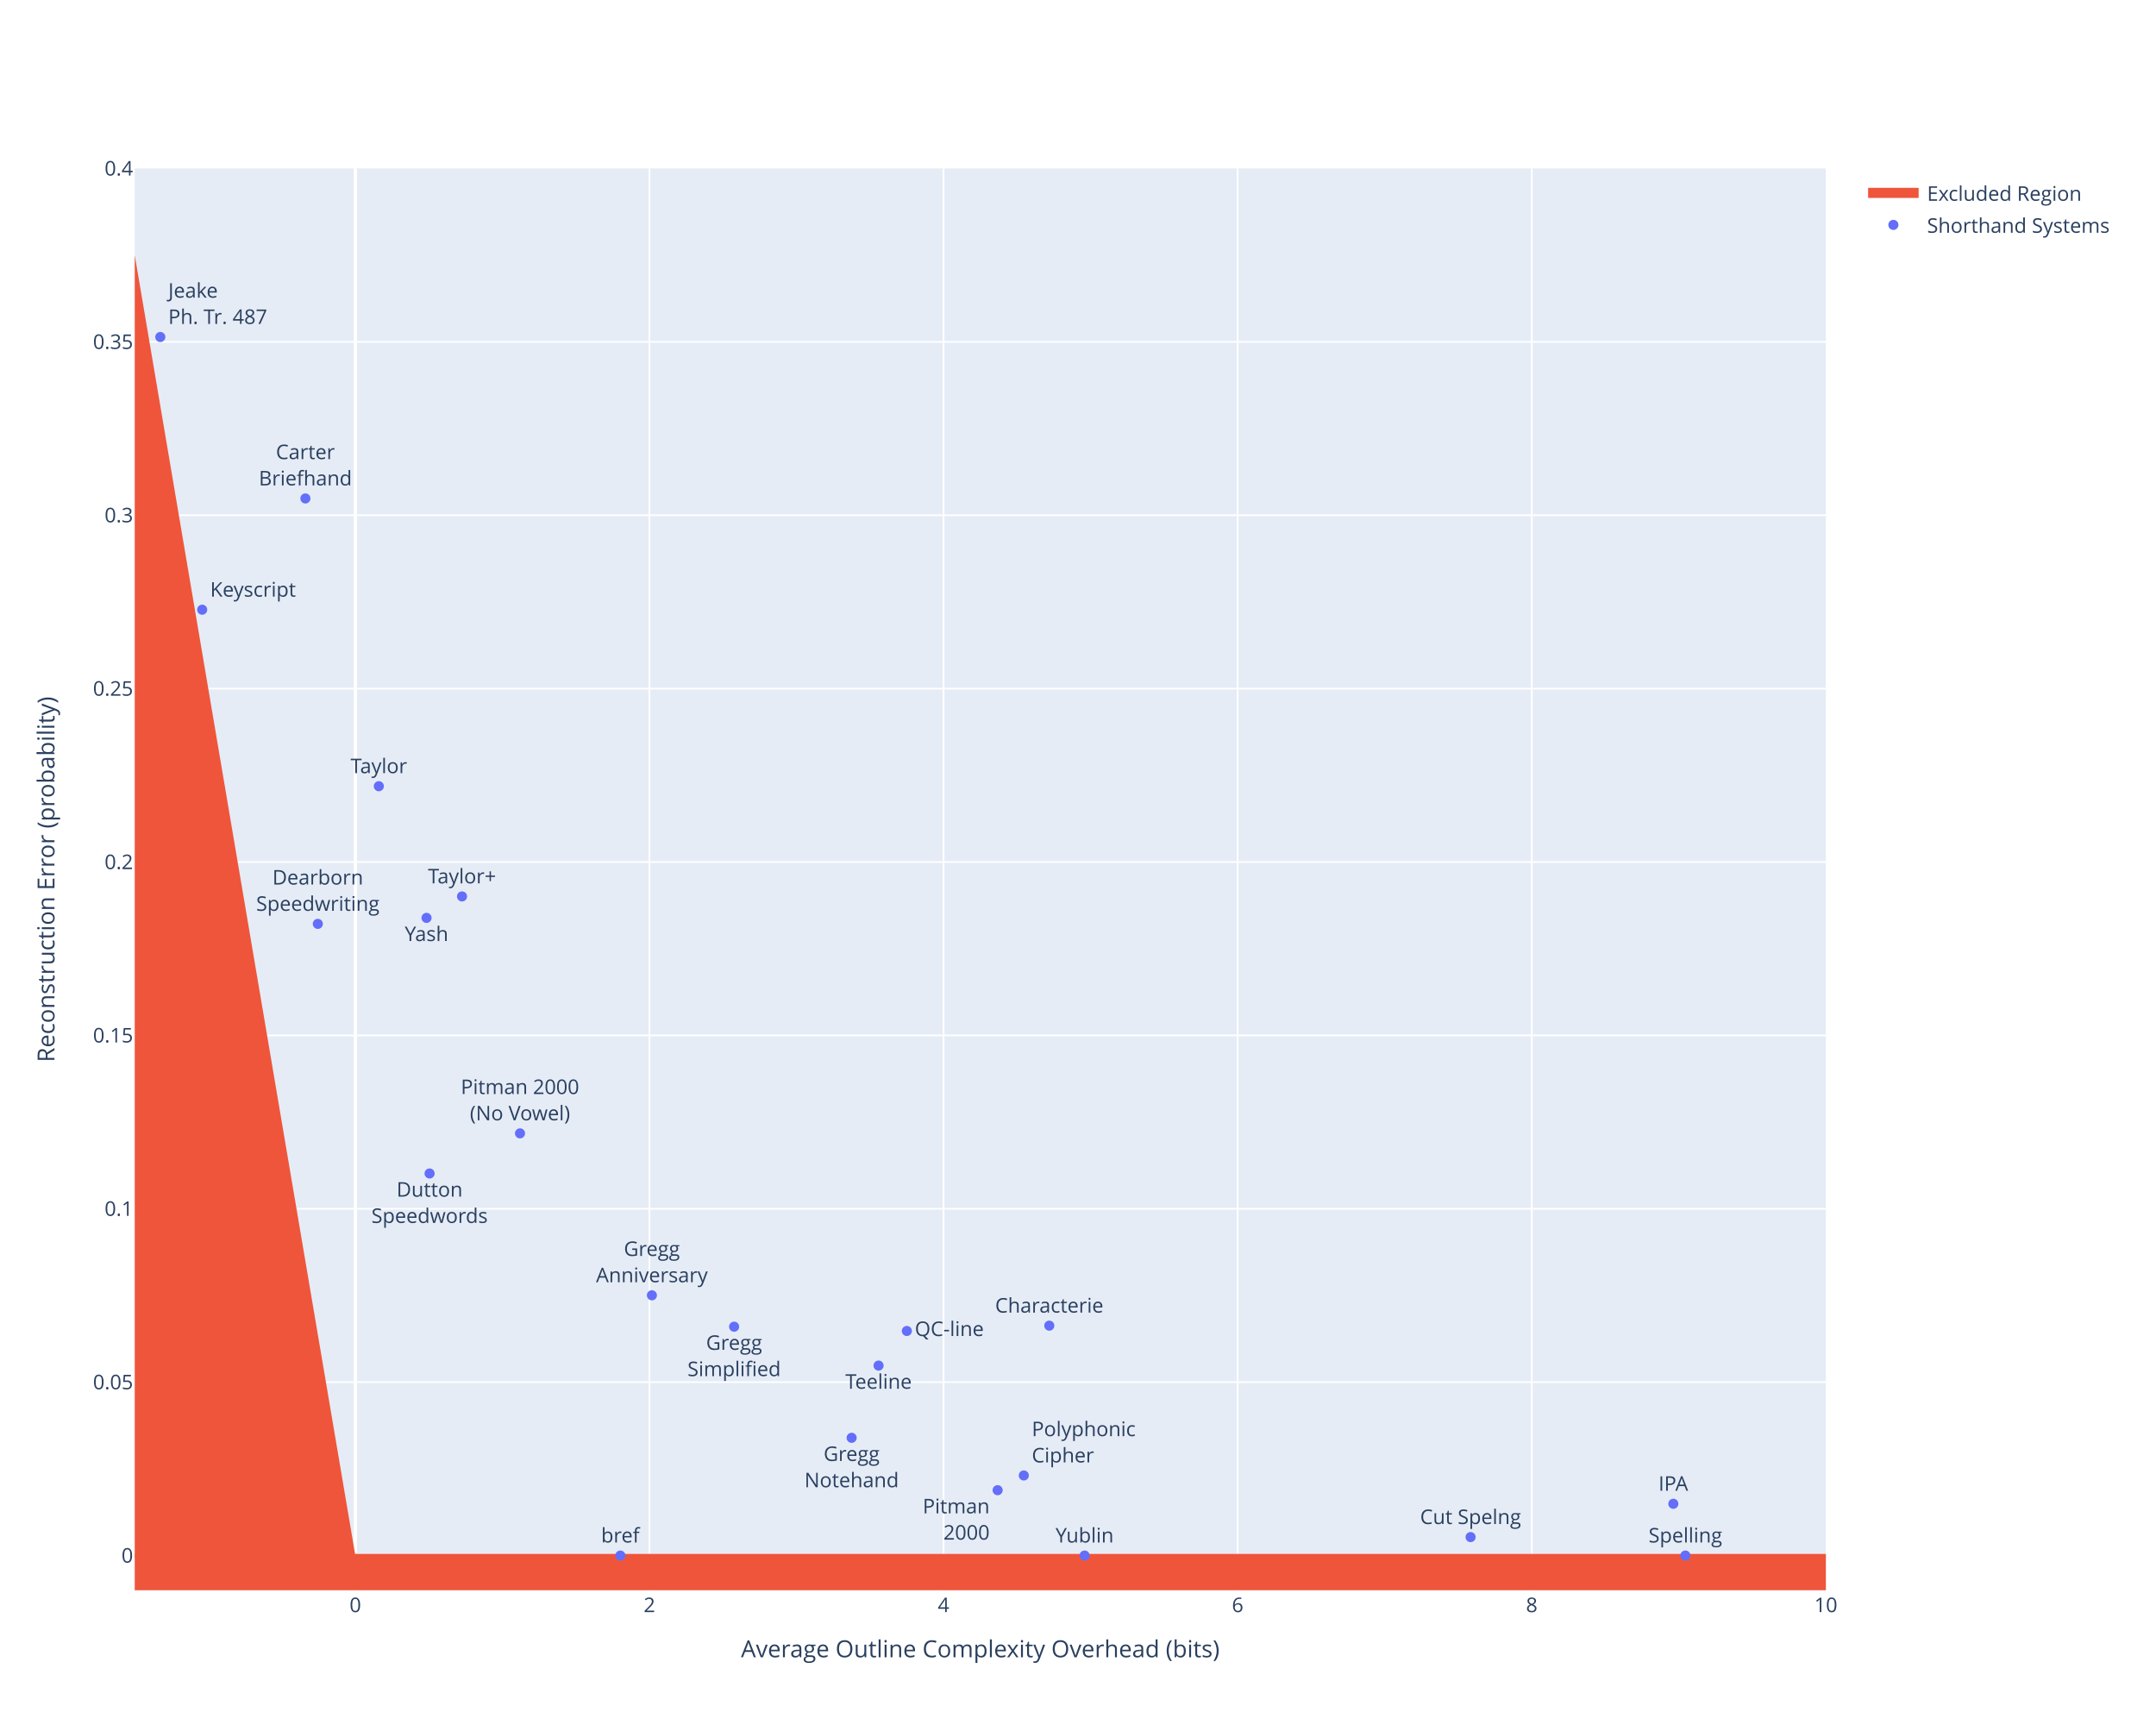
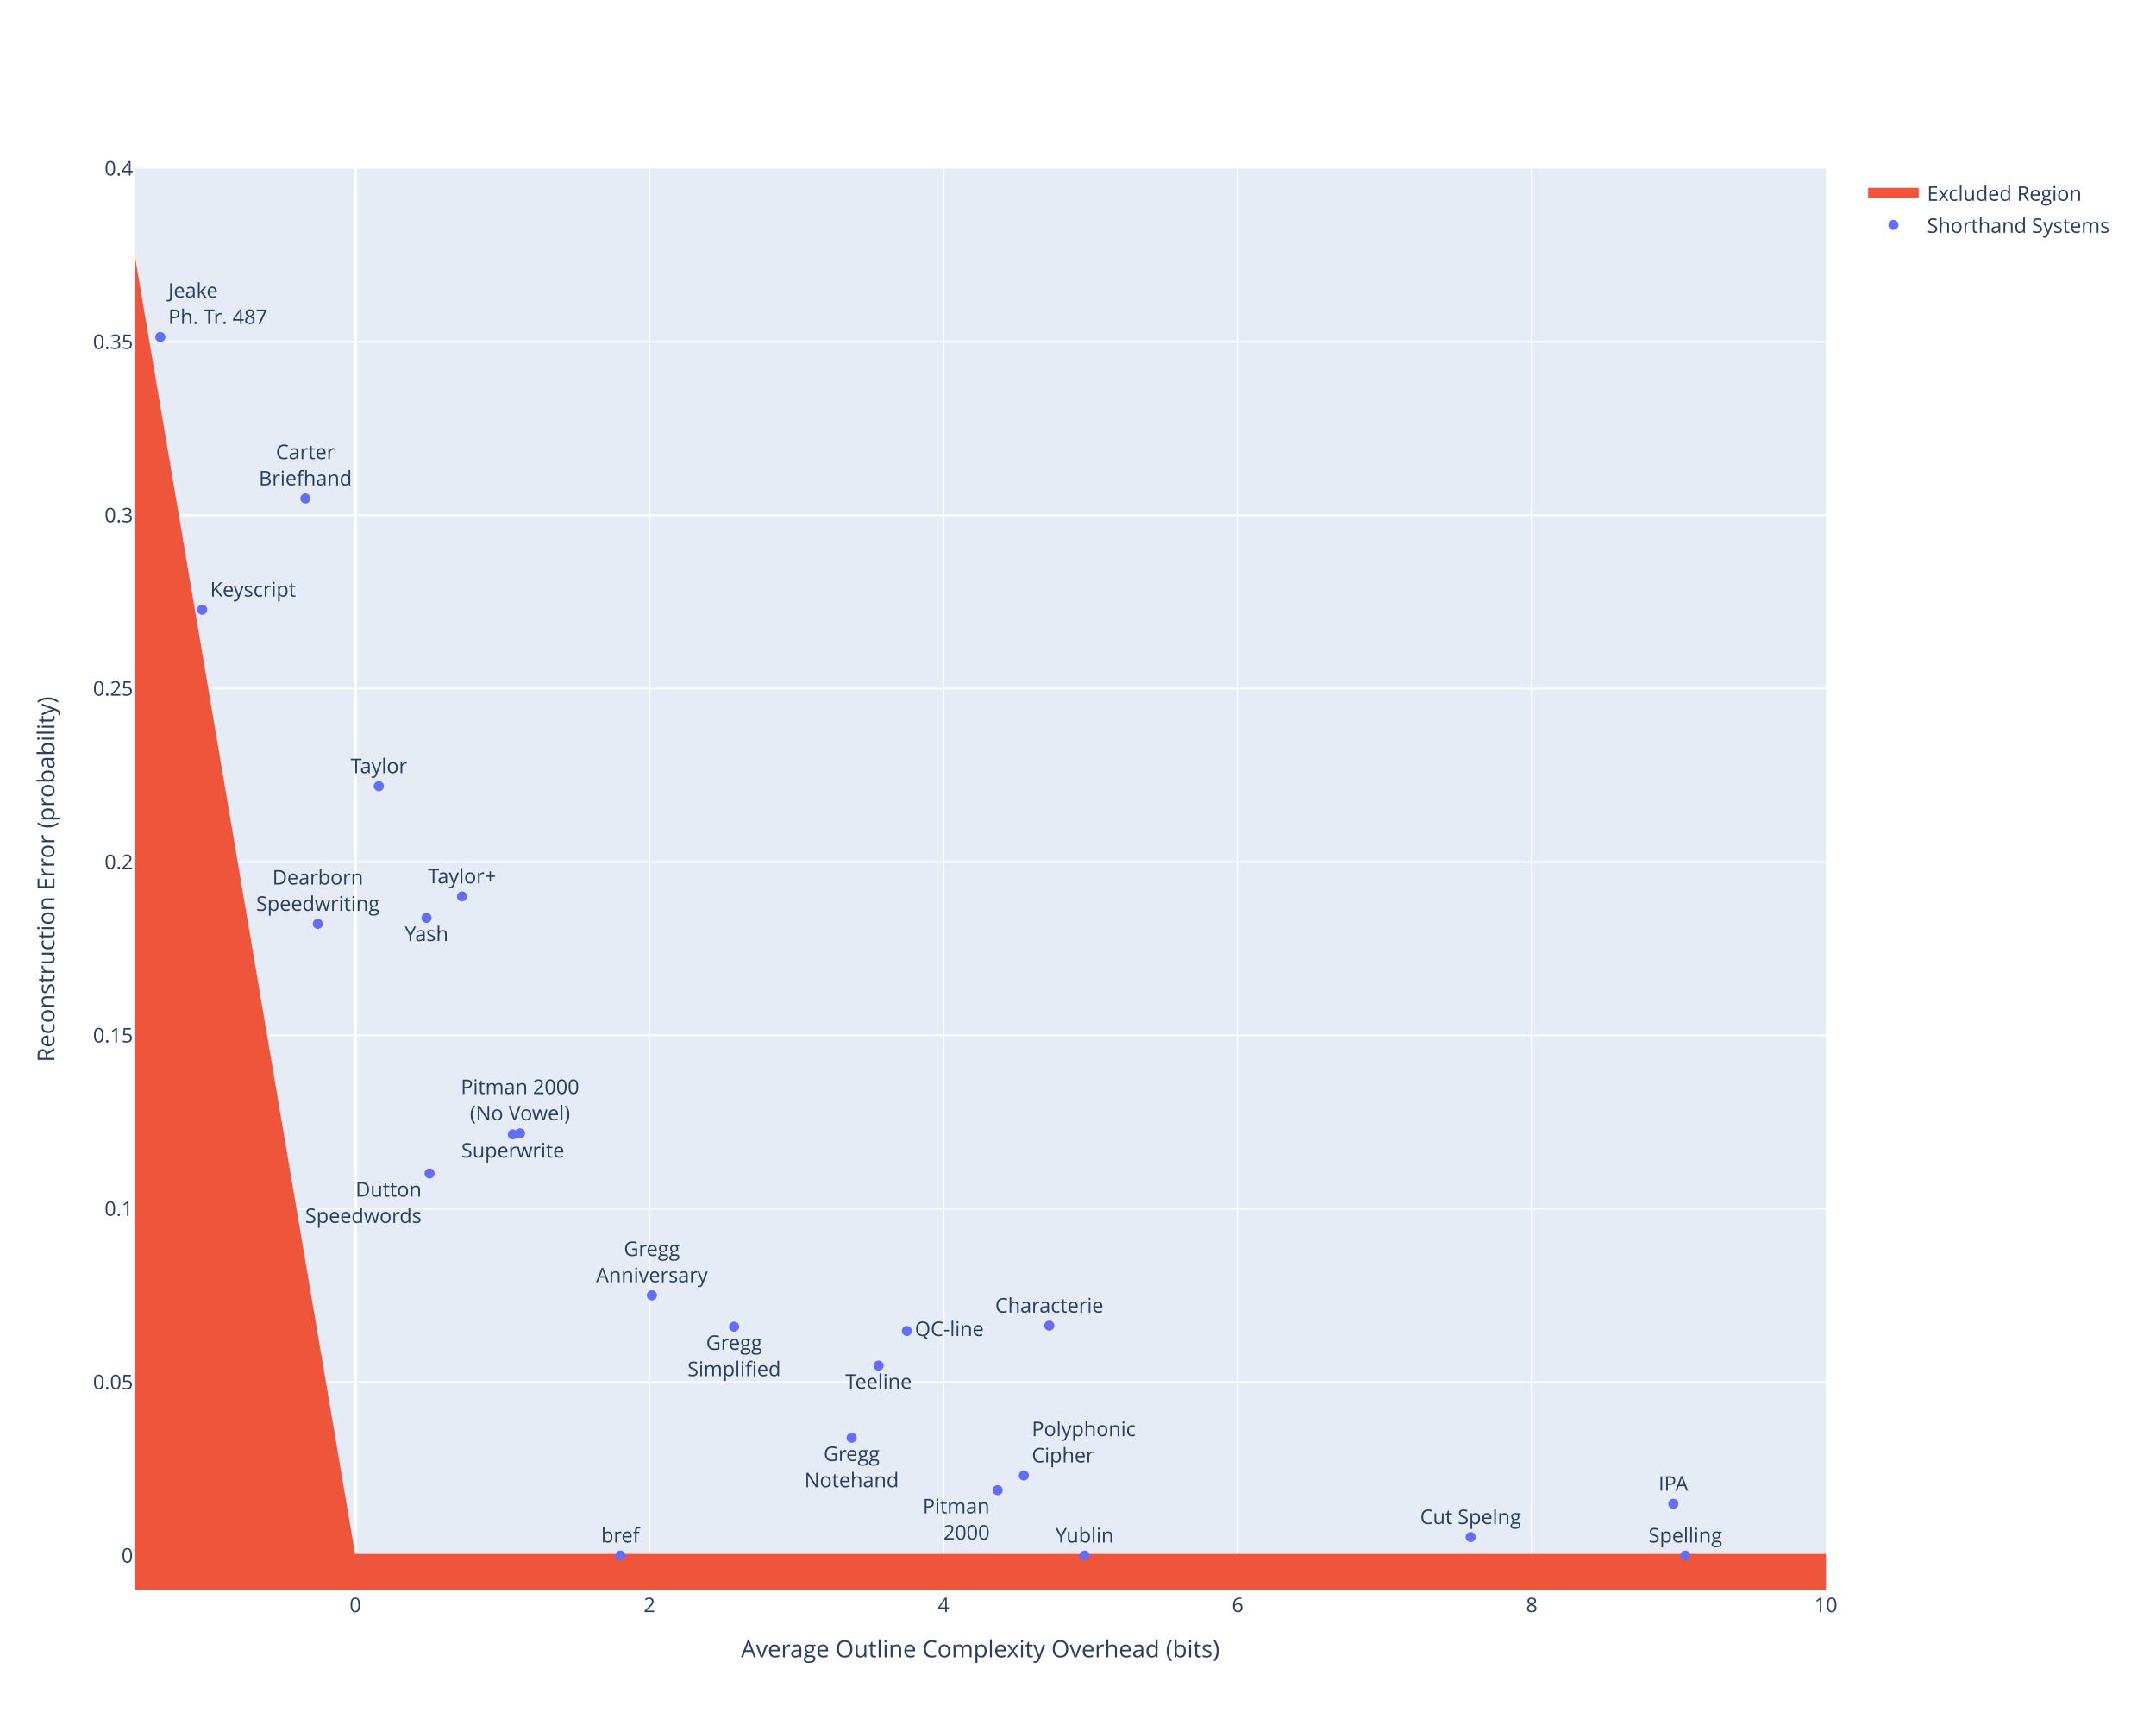
<svg xmlns="http://www.w3.org/2000/svg" class="main-svg" width="1280" height="1024" style="" viewBox="0 0 1280 1024">
  <rect x="0" y="0" width="1280" height="1024" style="fill: rgb(255, 255, 255); fill-opacity: 1;" />
-   <defs id="defs-32d28f">
+   <defs id="defs-771987">
    <g class="clips">
-       <clipPath id="clip32d28fxyplot" class="plotclip">
+       <clipPath id="clip771987xyplot" class="plotclip">
        <rect width="1004" height="844" />
      </clipPath>
-       <clipPath class="axesclip" id="clip32d28fx">
+       <clipPath class="axesclip" id="clip771987x">
        <rect x="80" y="0" width="1004" height="1024" />
      </clipPath>
-       <clipPath class="axesclip" id="clip32d28fy">
+       <clipPath class="axesclip" id="clip771987y">
        <rect x="0" y="100" width="1280" height="844" />
      </clipPath>
-       <clipPath class="axesclip" id="clip32d28fxy">
+       <clipPath class="axesclip" id="clip771987xy">
        <rect x="80" y="100" width="1004" height="844" />
      </clipPath>
    </g>
    <g class="gradients" />
    <g class="patterns" />
  </defs>
  <g class="bglayer">
    <rect class="bg" x="80" y="100" width="1004" height="844" style="fill: rgb(229, 236, 246); fill-opacity: 1; stroke-width: 0;" />
  </g>
  <g class="layer-below">
    <g class="imagelayer" />
    <g class="shapelayer" />
  </g>
  <g class="cartesianlayer">
    <g class="subplot xy">
      <g class="layer-subplot">
        <g class="shapelayer" />
        <g class="imagelayer" />
      </g>
      <g class="minor-gridlayer">
        <g class="x" />
        <g class="y" />
      </g>
      <g class="gridlayer">
        <g class="x">
          <path class="xgrid crisp" transform="translate(385.57,0)" d="M0,100v844" style="stroke: rgb(255, 255, 255); stroke-opacity: 1; stroke-width: 1px;" />
          <path class="xgrid crisp" transform="translate(560.17,0)" d="M0,100v844" style="stroke: rgb(255, 255, 255); stroke-opacity: 1; stroke-width: 1px;" />
          <path class="xgrid crisp" transform="translate(734.78,0)" d="M0,100v844" style="stroke: rgb(255, 255, 255); stroke-opacity: 1; stroke-width: 1px;" />
          <path class="xgrid crisp" transform="translate(909.39,0)" d="M0,100v844" style="stroke: rgb(255, 255, 255); stroke-opacity: 1; stroke-width: 1px;" />
        </g>
        <g class="y">
          <path class="ygrid crisp" transform="translate(0,820.49)" d="M80,0h1004" style="stroke: rgb(255, 255, 255); stroke-opacity: 1; stroke-width: 1px;" />
          <path class="ygrid crisp" transform="translate(0,717.56)" d="M80,0h1004" style="stroke: rgb(255, 255, 255); stroke-opacity: 1; stroke-width: 1px;" />
          <path class="ygrid crisp" transform="translate(0,614.63)" d="M80,0h1004" style="stroke: rgb(255, 255, 255); stroke-opacity: 1; stroke-width: 1px;" />
          <path class="ygrid crisp" transform="translate(0,511.71)" d="M80,0h1004" style="stroke: rgb(255, 255, 255); stroke-opacity: 1; stroke-width: 1px;" />
          <path class="ygrid crisp" transform="translate(0,408.78)" d="M80,0h1004" style="stroke: rgb(255, 255, 255); stroke-opacity: 1; stroke-width: 1px;" />
          <path class="ygrid crisp" transform="translate(0,305.85)" d="M80,0h1004" style="stroke: rgb(255, 255, 255); stroke-opacity: 1; stroke-width: 1px;" />
          <path class="ygrid crisp" transform="translate(0,202.93)" d="M80,0h1004" style="stroke: rgb(255, 255, 255); stroke-opacity: 1; stroke-width: 1px;" />
        </g>
      </g>
      <g class="zerolinelayer">
        <path class="xzl zl crisp" transform="translate(210.96,0)" d="M0,100v844" style="stroke: rgb(255, 255, 255); stroke-opacity: 1; stroke-width: 2px;" />
        <path class="yzl zl crisp" transform="translate(0,923.41)" d="M80,0h1004" style="stroke: rgb(255, 255, 255); stroke-opacity: 1; stroke-width: 2px;" />
      </g>
      <g class="layer-between">
        <g class="shapelayer" />
        <g class="imagelayer" />
      </g>
      <path class="xlines-below" />
      <path class="ylines-below" />
      <g class="overlines-below" />
      <g class="xaxislayer-below" />
      <g class="yaxislayer-below" />
      <g class="overaxes-below" />
      <g class="overplot">
-         <g class="xy" transform="translate(80,100)" clip-path="url(#clip32d28fxyplot)">
+         <g class="xy" transform="translate(80,100)" clip-path="url(#clip771987xyplot)">
          <g class="scatterlayer mlayer">
-             <g class="trace scatter tracefda43f" style="stroke-miterlimit: 2;">
+             <g class="trace scatter trace448656" style="stroke-miterlimit: 2;">
              <g class="fills">
                <g>
                  <path class="js-fill" d="M1004,823.41L0,823.41L0,51.46L43.65,308.78L87.3,566.1L130.96,823.41L174.61,823.41L218.26,823.41L261.91,823.41L305.57,823.41L349.22,823.41L392.87,823.41L436.52,823.41L480.17,823.41L523.83,823.41L567.48,823.41L611.13,823.41L654.78,823.41L698.43,823.41L742.09,823.41L785.74,823.41L829.39,823.41L873.04,823.41L916.7,823.41L960.35,823.41L1004,823.41" style="fill: rgb(239, 85, 59); fill-opacity: 1; stroke-width: 0;" />
                </g>
              </g>
              <g class="errorbars" />
              <g class="lines" />
              <g class="points" />
              <g class="text" />
            </g>
-             <g class="trace scatter trace2c70e2" style="stroke-miterlimit: 2;">
+             <g class="trace scatter trace45efb8" style="stroke-miterlimit: 2;">
              <g class="fills">
                <g>
                  <path class="js-fill" d="M1004,823.41L0,823.41L0,2881.95L43.65,2881.95L87.3,2881.95L130.96,2881.95L174.61,2881.95L218.26,2881.95L261.91,2881.95L305.57,2881.95L349.22,2881.95L392.87,2881.95L436.52,2881.95L480.17,2881.95L523.83,2881.95L567.48,2881.95L611.13,2881.95L654.78,2881.95L698.43,2881.95L742.09,2881.95L785.74,2881.95L829.39,2881.95L873.04,2881.95L916.7,2881.95L960.35,2881.95L1004,2881.95" style="fill: rgb(239, 85, 59); fill-opacity: 1; stroke-width: 0;" />
                </g>
              </g>
              <g class="errorbars" />
              <g class="lines" />
              <g class="points" />
              <g class="text" />
            </g>
-             <g class="trace scatter trace3801d0" style="stroke-miterlimit: 2; opacity: 1;">
+             <g class="trace scatter trace4a0af3" style="stroke-miterlimit: 2; opacity: 1;">
              <g class="fills" />
              <g class="errorbars" />
              <g class="lines">
                <path class="js-line" d="M0,823.41L1004,823.41" style="vector-effect: none; fill: none; stroke: rgb(239, 85, 59); stroke-opacity: 1; stroke-width: 2px; opacity: 1;" />
              </g>
              <g class="points" />
              <g class="text" />
            </g>
-             <g class="trace scatter trace385ffd" style="stroke-miterlimit: 2; opacity: 1;">
+             <g class="trace scatter trace8a8b77" style="stroke-miterlimit: 2; opacity: 1;">
              <g class="fills" />
              <g class="errorbars" />
              <g class="lines" />
              <g class="points">
                <path class="point" transform="translate(920.6,823.41)" d="M3,0A3,3 0 1,1 0,-3A3,3 0 0,1 3,0Z" style="opacity: 1; stroke-width: 0px; fill: rgb(99, 110, 250); fill-opacity: 1;" />
                <path class="point" transform="translate(913.44,792.68)" d="M3,0A3,3 0 1,1 0,-3A3,3 0 0,1 3,0Z" style="opacity: 1; stroke-width: 0px; fill: rgb(99, 110, 250); fill-opacity: 1;" />
                <path class="point" transform="translate(101.31,195.89)" d="M3,0A3,3 0 1,1 0,-3A3,3 0 0,1 3,0Z" style="opacity: 1; stroke-width: 0px; fill: rgb(99, 110, 250); fill-opacity: 1;" />
                <path class="point" transform="translate(175.04,596.61)" d="M3,0A3,3 0 1,1 0,-3A3,3 0 0,1 3,0Z" style="opacity: 1; stroke-width: 0px; fill: rgb(99, 110, 250); fill-opacity: 1;" />
                <path class="point" transform="translate(307.02,668.92)" d="M3,0A3,3 0 1,1 0,-3A3,3 0 0,1 3,0Z" style="opacity: 1; stroke-width: 0px; fill: rgb(99, 110, 250); fill-opacity: 1;" />
                <path class="point" transform="translate(425.61,753.52)" d="M3,0A3,3 0 1,1 0,-3A3,3 0 0,1 3,0Z" style="opacity: 1; stroke-width: 0px; fill: rgb(99, 110, 250); fill-opacity: 1;" />
                <path class="point" transform="translate(355.84,687.55)" d="M3,0A3,3 0 1,1 0,-3A3,3 0 0,1 3,0Z" style="opacity: 1; stroke-width: 0px; fill: rgb(99, 110, 250); fill-opacity: 1;" />
                <path class="point" transform="translate(288.3,823.41)" d="M3,0A3,3 0 1,1 0,-3A3,3 0 0,1 3,0Z" style="opacity: 1; stroke-width: 0px; fill: rgb(99, 110, 250); fill-opacity: 1;" />
                <path class="point" transform="translate(563.92,823.41)" d="M3,0A3,3 0 1,1 0,-3A3,3 0 0,1 3,0Z" style="opacity: 1; stroke-width: 0px; fill: rgb(99, 110, 250); fill-opacity: 1;" />
                <path class="point" transform="translate(793.08,812.45)" d="M3,0A3,3 0 1,1 0,-3A3,3 0 0,1 3,0Z" style="opacity: 1; stroke-width: 0px; fill: rgb(99, 110, 250); fill-opacity: 1;" />
                <path class="point" transform="translate(144.91,366.71)" d="M3,0A3,3 0 1,1 0,-3A3,3 0 0,1 3,0Z" style="opacity: 1; stroke-width: 0px; fill: rgb(99, 110, 250); fill-opacity: 1;" />
                <path class="point" transform="translate(194.3,432.14)" d="M3,0A3,3 0 1,1 0,-3A3,3 0 0,1 3,0Z" style="opacity: 1; stroke-width: 0px; fill: rgb(99, 110, 250); fill-opacity: 1;" />
                <path class="point" transform="translate(542.95,686.94)" d="M3,0A3,3 0 1,1 0,-3A3,3 0 0,1 3,0Z" style="opacity: 1; stroke-width: 0px; fill: rgb(99, 110, 250); fill-opacity: 1;" />
                <path class="point" transform="translate(441.6,710.64)" d="M3,0A3,3 0 1,1 0,-3A3,3 0 0,1 3,0Z" style="opacity: 1; stroke-width: 0px; fill: rgb(99, 110, 250); fill-opacity: 1;" />
                <path class="point" transform="translate(40.03,261.93)" d="M3,0A3,3 0 1,1 0,-3A3,3 0 0,1 3,0Z" style="opacity: 1; stroke-width: 0px; fill: rgb(99, 110, 250); fill-opacity: 1;" />
                <path class="point" transform="translate(108.69,448.43)" d="M3,0A3,3 0 1,1 0,-3A3,3 0 0,1 3,0Z" style="opacity: 1; stroke-width: 0px; fill: rgb(99, 110, 250); fill-opacity: 1;" />
                <path class="point" transform="translate(458.38,690.1)" d="M3,0A3,3 0 1,1 0,-3A3,3 0 0,1 3,0Z" style="opacity: 1; stroke-width: 0px; fill: rgb(99, 110, 250); fill-opacity: 1;" />
                <path class="point" transform="translate(173.24,444.88)" d="M3,0A3,3 0 1,1 0,-3A3,3 0 0,1 3,0Z" style="opacity: 1; stroke-width: 0px; fill: rgb(99, 110, 250); fill-opacity: 1;" />
                <path class="point" transform="translate(15.17,100.05)" d="M3,0A3,3 0 1,1 0,-3A3,3 0 0,1 3,0Z" style="opacity: 1; stroke-width: 0px; fill: rgb(99, 110, 250); fill-opacity: 1;" />
                <path class="point" transform="translate(527.82,775.88)" d="M3,0A3,3 0 1,1 0,-3A3,3 0 0,1 3,0Z" style="opacity: 1; stroke-width: 0px; fill: rgb(99, 110, 250); fill-opacity: 1;" />
                <path class="point" transform="translate(512.28,784.61)" d="M3,0A3,3 0 1,1 0,-3A3,3 0 0,1 3,0Z" style="opacity: 1; stroke-width: 0px; fill: rgb(99, 110, 250); fill-opacity: 1;" />
                <path class="point" transform="translate(228.72,572.79)" d="M3,0A3,3 0 1,1 0,-3A3,3 0 0,1 3,0Z" style="opacity: 1; stroke-width: 0px; fill: rgb(99, 110, 250); fill-opacity: 1;" />
+                 <path class="point" transform="translate(224.47,573.42)" d="M3,0A3,3 0 1,1 0,-3A3,3 0 0,1 3,0Z" style="opacity: 1; stroke-width: 0px; fill: rgb(99, 110, 250); fill-opacity: 1;" />
              </g>
              <g class="text">
                <g class="textpoint" transform="translate(0,-7.75)">
                  <text x="920.6" y="823.41" text-anchor="middle" style="font-family: 'Open Sans', verdana, arial, sans-serif; font-size: 12px; fill: rgb(42, 63, 95); fill-opacity: 1; white-space: pre;">Spelling</text>
                </g>
                <g class="textpoint" transform="translate(0,-7.75)">
                  <text x="913.44" y="792.68" text-anchor="middle" style="font-family: 'Open Sans', verdana, arial, sans-serif; font-size: 12px; fill: rgb(42, 63, 95); fill-opacity: 1; white-space: pre;">IPA</text>
                </g>
                <g class="textpoint" transform="translate(0,-23.35)">
                  <text x="101.31" y="195.89" text-anchor="middle" style="font-family: 'Open Sans', verdana, arial, sans-serif; font-size: 12px; fill: rgb(42, 63, 95); fill-opacity: 1; white-space: pre;">Carter<tspan class="line" dy="0em" x="101.31" y="195.89" />
                    <tspan class="line" dy="1.3em" x="101.31" y="195.89">Briefhand</tspan>
                  </text>
                </g>
-                 <g class="textpoint" transform="translate(0,13.75)">
-                   <text x="175.04" y="596.61" text-anchor="middle" style="font-family: 'Open Sans', verdana, arial, sans-serif; font-size: 12px; fill: rgb(42, 63, 95); fill-opacity: 1; white-space: pre;">Dutton<tspan class="line" dy="0em" x="175.04" y="596.61" />
+                 <g class="textpoint" transform="translate(-4.75,13.75)">
+                   <text x="175.04" y="596.61" text-anchor="end" style="font-family: 'Open Sans', verdana, arial, sans-serif; font-size: 12px; fill: rgb(42, 63, 95); fill-opacity: 1; white-space: pre;">Dutton<tspan class="line" dy="0em" x="175.04" y="596.61" />
                    <tspan class="line" dy="1.3em" x="175.04" y="596.61">Speedwords</tspan>
                  </text>
                </g>
                <g class="textpoint" transform="translate(0,-23.35)">
                  <text x="307.02" y="668.92" text-anchor="middle" style="font-family: 'Open Sans', verdana, arial, sans-serif; font-size: 12px; fill: rgb(42, 63, 95); fill-opacity: 1; white-space: pre;">Gregg<tspan class="line" dy="0em" x="307.02" y="668.92" />
                    <tspan class="line" dy="1.3em" x="307.02" y="668.92">Anniversary</tspan>
                  </text>
                </g>
                <g class="textpoint" transform="translate(0,13.75)">
                  <text x="425.61" y="753.52" text-anchor="middle" style="font-family: 'Open Sans', verdana, arial, sans-serif; font-size: 12px; fill: rgb(42, 63, 95); fill-opacity: 1; white-space: pre;">Gregg<tspan class="line" dy="0em" x="425.61" y="753.52" />
                    <tspan class="line" dy="1.3em" x="425.61" y="753.52">Notehand</tspan>
                  </text>
                </g>
                <g class="textpoint" transform="translate(0,13.75)">
                  <text x="355.84" y="687.55" text-anchor="middle" style="font-family: 'Open Sans', verdana, arial, sans-serif; font-size: 12px; fill: rgb(42, 63, 95); fill-opacity: 1; white-space: pre;">Gregg<tspan class="line" dy="0em" x="355.84" y="687.55" />
                    <tspan class="line" dy="1.3em" x="355.84" y="687.55">Simplified</tspan>
                  </text>
                </g>
                <g class="textpoint" transform="translate(0,-7.75)">
                  <text x="288.3" y="823.41" text-anchor="middle" style="font-family: 'Open Sans', verdana, arial, sans-serif; font-size: 12px; fill: rgb(42, 63, 95); fill-opacity: 1; white-space: pre;">bref</text>
                </g>
                <g class="textpoint" transform="translate(0,-7.75)">
                  <text x="563.92" y="823.41" text-anchor="middle" style="font-family: 'Open Sans', verdana, arial, sans-serif; font-size: 12px; fill: rgb(42, 63, 95); fill-opacity: 1; white-space: pre;">Yublin</text>
                </g>
                <g class="textpoint" transform="translate(0,-7.75)">
                  <text x="793.08" y="812.45" text-anchor="middle" style="font-family: 'Open Sans', verdana, arial, sans-serif; font-size: 12px; fill: rgb(42, 63, 95); fill-opacity: 1; white-space: pre;">Cut Spelng</text>
                </g>
                <g class="textpoint" transform="translate(0,-7.75)">
                  <text x="144.91" y="366.71" text-anchor="middle" style="font-family: 'Open Sans', verdana, arial, sans-serif; font-size: 12px; fill: rgb(42, 63, 95); fill-opacity: 1; white-space: pre;">Taylor</text>
                </g>
                <g class="textpoint" transform="translate(0,-7.75)">
                  <text x="194.3" y="432.14" text-anchor="middle" style="font-family: 'Open Sans', verdana, arial, sans-serif; font-size: 12px; fill: rgb(42, 63, 95); fill-opacity: 1; white-space: pre;">Taylor+</text>
                </g>
                <g class="textpoint" transform="translate(0,-7.75)">
                  <text x="542.95" y="686.94" text-anchor="middle" style="font-family: 'Open Sans', verdana, arial, sans-serif; font-size: 12px; fill: rgb(42, 63, 95); fill-opacity: 1; white-space: pre;">Characterie</text>
                </g>
                <g class="textpoint" transform="translate(0,13.75)">
                  <text x="441.6" y="710.64" text-anchor="middle" style="font-family: 'Open Sans', verdana, arial, sans-serif; font-size: 12px; fill: rgb(42, 63, 95); fill-opacity: 1; white-space: pre;">Teeline</text>
                </g>
                <g class="textpoint" transform="translate(4.75,-7.75)">
                  <text x="40.03" y="261.93" text-anchor="start" style="font-family: 'Open Sans', verdana, arial, sans-serif; font-size: 12px; fill: rgb(42, 63, 95); fill-opacity: 1; white-space: pre;">Keyscript</text>
                </g>
                <g class="textpoint" transform="translate(0,-23.35)">
                  <text x="108.69" y="448.43" text-anchor="middle" style="font-family: 'Open Sans', verdana, arial, sans-serif; font-size: 12px; fill: rgb(42, 63, 95); fill-opacity: 1; white-space: pre;">Dearborn<tspan class="line" dy="0em" x="108.69" y="448.43" />
                    <tspan class="line" dy="1.3em" x="108.69" y="448.43">Speedwriting</tspan>
                  </text>
                </g>
                <g class="textpoint" transform="translate(4.75,3)">
                  <text x="458.38" y="690.1" text-anchor="start" style="font-family: 'Open Sans', verdana, arial, sans-serif; font-size: 12px; fill: rgb(42, 63, 95); fill-opacity: 1; white-space: pre;">QC-line</text>
                </g>
                <g class="textpoint" transform="translate(0,13.75)">
                  <text x="173.24" y="444.88" text-anchor="middle" style="font-family: 'Open Sans', verdana, arial, sans-serif; font-size: 12px; fill: rgb(42, 63, 95); fill-opacity: 1; white-space: pre;">Yash</text>
                </g>
                <g class="textpoint" transform="translate(4.75,-23.35)">
                  <text x="15.17" y="100.05" text-anchor="start" style="font-family: 'Open Sans', verdana, arial, sans-serif; font-size: 12px; fill: rgb(42, 63, 95); fill-opacity: 1; white-space: pre;">Jeake<tspan class="line" dy="0em" x="15.17" y="100.05" />
                    <tspan class="line" dy="1.3em" x="15.17" y="100.05">Ph. Tr. 487</tspan>
                  </text>
                </g>
                <g class="textpoint" transform="translate(4.75,-23.35)">
                  <text x="527.82" y="775.88" text-anchor="start" style="font-family: 'Open Sans', verdana, arial, sans-serif; font-size: 12px; fill: rgb(42, 63, 95); fill-opacity: 1; white-space: pre;">Polyphonic<tspan class="line" dy="0em" x="527.82" y="775.88" />
                    <tspan class="line" dy="1.3em" x="527.82" y="775.88">Cipher</tspan>
                  </text>
                </g>
                <g class="textpoint" transform="translate(-4.75,13.75)">
                  <text x="512.28" y="784.61" text-anchor="end" style="font-family: 'Open Sans', verdana, arial, sans-serif; font-size: 12px; fill: rgb(42, 63, 95); fill-opacity: 1; white-space: pre;">Pitman<tspan class="line" dy="0em" x="512.28" y="784.61" />
                    <tspan class="line" dy="1.3em" x="512.28" y="784.61">2000</tspan>
                  </text>
                </g>
                <g class="textpoint" transform="translate(0,-23.35)">
                  <text x="228.72" y="572.79" text-anchor="middle" style="font-family: 'Open Sans', verdana, arial, sans-serif; font-size: 12px; fill: rgb(42, 63, 95); fill-opacity: 1; white-space: pre;">Pitman 2000<tspan class="line" dy="0em" x="228.72" y="572.79" />
                    <tspan class="line" dy="1.3em" x="228.72" y="572.79">(No Vowel)</tspan>
                  </text>
+                 </g>
+                 <g class="textpoint" transform="translate(0,13.75)">
+                   <text x="224.47" y="573.42" text-anchor="middle" style="font-family: 'Open Sans', verdana, arial, sans-serif; font-size: 12px; fill: rgb(42, 63, 95); fill-opacity: 1; white-space: pre;">Superwrite</text>
                </g>
              </g>
            </g>
          </g>
        </g>
      </g>
      <path class="xlines-above crisp" d="M0,0" style="fill: none;" />
      <path class="ylines-above crisp" d="M0,0" style="fill: none;" />
      <g class="overlines-above" />
      <g class="xaxislayer-above">
        <g class="xtick">
          <text text-anchor="middle" x="0" y="957" transform="translate(210.96,0)" style="font-family: 'Open Sans', verdana, arial, sans-serif; font-size: 12px; fill: rgb(42, 63, 95); fill-opacity: 1; white-space: pre; opacity: 1;">0</text>
        </g>
        <g class="xtick">
          <text text-anchor="middle" x="0" y="957" style="font-family: 'Open Sans', verdana, arial, sans-serif; font-size: 12px; fill: rgb(42, 63, 95); fill-opacity: 1; white-space: pre; opacity: 1;" transform="translate(385.57,0)">2</text>
        </g>
        <g class="xtick">
          <text text-anchor="middle" x="0" y="957" style="font-family: 'Open Sans', verdana, arial, sans-serif; font-size: 12px; fill: rgb(42, 63, 95); fill-opacity: 1; white-space: pre; opacity: 1;" transform="translate(560.17,0)">4</text>
        </g>
        <g class="xtick">
          <text text-anchor="middle" x="0" y="957" style="font-family: 'Open Sans', verdana, arial, sans-serif; font-size: 12px; fill: rgb(42, 63, 95); fill-opacity: 1; white-space: pre; opacity: 1;" transform="translate(734.78,0)">6</text>
        </g>
        <g class="xtick">
          <text text-anchor="middle" x="0" y="957" style="font-family: 'Open Sans', verdana, arial, sans-serif; font-size: 12px; fill: rgb(42, 63, 95); fill-opacity: 1; white-space: pre; opacity: 1;" transform="translate(909.39,0)">8</text>
        </g>
        <g class="xtick">
          <text text-anchor="middle" x="0" y="957" style="font-family: 'Open Sans', verdana, arial, sans-serif; font-size: 12px; fill: rgb(42, 63, 95); fill-opacity: 1; white-space: pre; opacity: 1;" transform="translate(1084,0)">10</text>
        </g>
      </g>
      <g class="yaxislayer-above">
        <g class="ytick">
          <text text-anchor="end" x="79" y="4.2" transform="translate(0,923.41)" style="font-family: 'Open Sans', verdana, arial, sans-serif; font-size: 12px; fill: rgb(42, 63, 95); fill-opacity: 1; white-space: pre; opacity: 1;">0</text>
        </g>
        <g class="ytick">
          <text text-anchor="end" x="79" y="4.2" style="font-family: 'Open Sans', verdana, arial, sans-serif; font-size: 12px; fill: rgb(42, 63, 95); fill-opacity: 1; white-space: pre; opacity: 1;" transform="translate(0,820.49)">0.05</text>
        </g>
        <g class="ytick">
          <text text-anchor="end" x="79" y="4.2" style="font-family: 'Open Sans', verdana, arial, sans-serif; font-size: 12px; fill: rgb(42, 63, 95); fill-opacity: 1; white-space: pre; opacity: 1;" transform="translate(0,717.56)">0.1</text>
        </g>
        <g class="ytick">
          <text text-anchor="end" x="79" y="4.2" style="font-family: 'Open Sans', verdana, arial, sans-serif; font-size: 12px; fill: rgb(42, 63, 95); fill-opacity: 1; white-space: pre; opacity: 1;" transform="translate(0,614.63)">0.15</text>
        </g>
        <g class="ytick">
          <text text-anchor="end" x="79" y="4.2" style="font-family: 'Open Sans', verdana, arial, sans-serif; font-size: 12px; fill: rgb(42, 63, 95); fill-opacity: 1; white-space: pre; opacity: 1;" transform="translate(0,511.71)">0.2</text>
        </g>
        <g class="ytick">
          <text text-anchor="end" x="79" y="4.2" style="font-family: 'Open Sans', verdana, arial, sans-serif; font-size: 12px; fill: rgb(42, 63, 95); fill-opacity: 1; white-space: pre; opacity: 1;" transform="translate(0,408.78)">0.25</text>
        </g>
        <g class="ytick">
          <text text-anchor="end" x="79" y="4.2" style="font-family: 'Open Sans', verdana, arial, sans-serif; font-size: 12px; fill: rgb(42, 63, 95); fill-opacity: 1; white-space: pre; opacity: 1;" transform="translate(0,305.85)">0.3</text>
        </g>
        <g class="ytick">
          <text text-anchor="end" x="79" y="4.2" style="font-family: 'Open Sans', verdana, arial, sans-serif; font-size: 12px; fill: rgb(42, 63, 95); fill-opacity: 1; white-space: pre; opacity: 1;" transform="translate(0,202.93)">0.35</text>
        </g>
        <g class="ytick">
          <text text-anchor="end" x="79" y="4.2" style="font-family: 'Open Sans', verdana, arial, sans-serif; font-size: 12px; fill: rgb(42, 63, 95); fill-opacity: 1; white-space: pre; opacity: 1;" transform="translate(0,100)">0.4</text>
        </g>
      </g>
      <g class="overaxes-above" />
    </g>
  </g>
  <g class="polarlayer" />
  <g class="smithlayer" />
  <g class="ternarylayer" />
  <g class="geolayer" />
  <g class="funnelarealayer" />
  <g class="pielayer" />
  <g class="iciclelayer" />
  <g class="treemaplayer" />
  <g class="sunburstlayer" />
  <g class="glimages" />
-   <defs id="topdefs-32d28f">
+   <defs id="topdefs-771987">
    <g class="clips" />
-     <clipPath id="legend32d28f">
+     <clipPath id="legend771987">
      <rect width="164" height="48" x="0" y="0" />
    </clipPath>
  </defs>
  <g class="layer-above">
    <g class="imagelayer" />
    <g class="shapelayer" />
  </g>
  <g class="infolayer">
    <g class="legend" pointer-events="all" transform="translate(1104.08,100)">
      <rect class="bg" shape-rendering="crispEdges" width="164" height="48" x="0" y="0" style="stroke: rgb(68, 68, 68); stroke-opacity: 1; fill: rgb(255, 255, 255); fill-opacity: 1; stroke-width: 0px;" />
-       <g class="scrollbox" transform="" clip-path="url(#legend32d28f)">
+       <g class="scrollbox" transform="" clip-path="url(#legend771987)">
        <g class="groups">
          <g class="traces" transform="translate(0,14.5)" style="opacity: 1;">
            <text class="legendtext" text-anchor="start" x="40" y="4.68" style="font-family: 'Open Sans', verdana, arial, sans-serif; font-size: 12px; fill: rgb(42, 63, 95); fill-opacity: 1; white-space: pre;">Excluded Region</text>
            <g class="layers">
              <g class="legendfill">
                <path class="js-fill" d="M5,-3h30v6h-30z" style="stroke-width: 0; fill: rgb(239, 85, 59); fill-opacity: 1;" />
              </g>
              <g class="legendlines" />
              <g class="legendsymbols">
                <g class="legendpoints" />
              </g>
            </g>
            <rect class="legendtoggle" x="0" y="-9.5" width="158.391" height="19" style="fill: rgb(0, 0, 0); fill-opacity: 0;" />
          </g>
          <g class="traces" transform="translate(0,33.5)" style="opacity: 1;">
            <text class="legendtext" text-anchor="start" x="40" y="4.68" style="font-family: 'Open Sans', verdana, arial, sans-serif; font-size: 12px; fill: rgb(42, 63, 95); fill-opacity: 1; white-space: pre;">Shorthand Systems</text>
            <g class="layers" style="opacity: 1;">
              <g class="legendfill" />
              <g class="legendlines" />
              <g class="legendsymbols">
                <g class="legendpoints">
                  <path class="scatterpts" transform="translate(20,0)" d="M3,0A3,3 0 1,1 0,-3A3,3 0 0,1 3,0Z" style="opacity: 1; stroke-width: 0px; fill: rgb(99, 110, 250); fill-opacity: 1;" />
                </g>
              </g>
            </g>
            <rect class="legendtoggle" x="0" y="-9.5" width="158.391" height="19" style="fill: rgb(0, 0, 0); fill-opacity: 0;" />
          </g>
        </g>
      </g>
      <rect class="scrollbar" rx="20" ry="3" width="0" height="0" x="0" y="0" style="fill: rgb(128, 139, 164); fill-opacity: 1;" />
    </g>
    <g class="g-gtitle" />
    <g class="g-xtitle">
      <text class="xtitle" x="582" y="983.8" text-anchor="middle" style="opacity: 1; font-family: 'Open Sans', verdana, arial, sans-serif; font-size: 14px; fill: rgb(42, 63, 95); fill-opacity: 1; white-space: pre;">Average Outline Complexity Overhead (bits)</text>
    </g>
    <g class="g-ytitle">
      <text class="ytitle" transform="rotate(-90,32.33438,522)" x="32.334" y="522" text-anchor="middle" style="opacity: 1; font-family: 'Open Sans', verdana, arial, sans-serif; font-size: 14px; fill: rgb(42, 63, 95); fill-opacity: 1; white-space: pre;">Reconstruction Error (probability)</text>
    </g>
  </g>
</svg>
